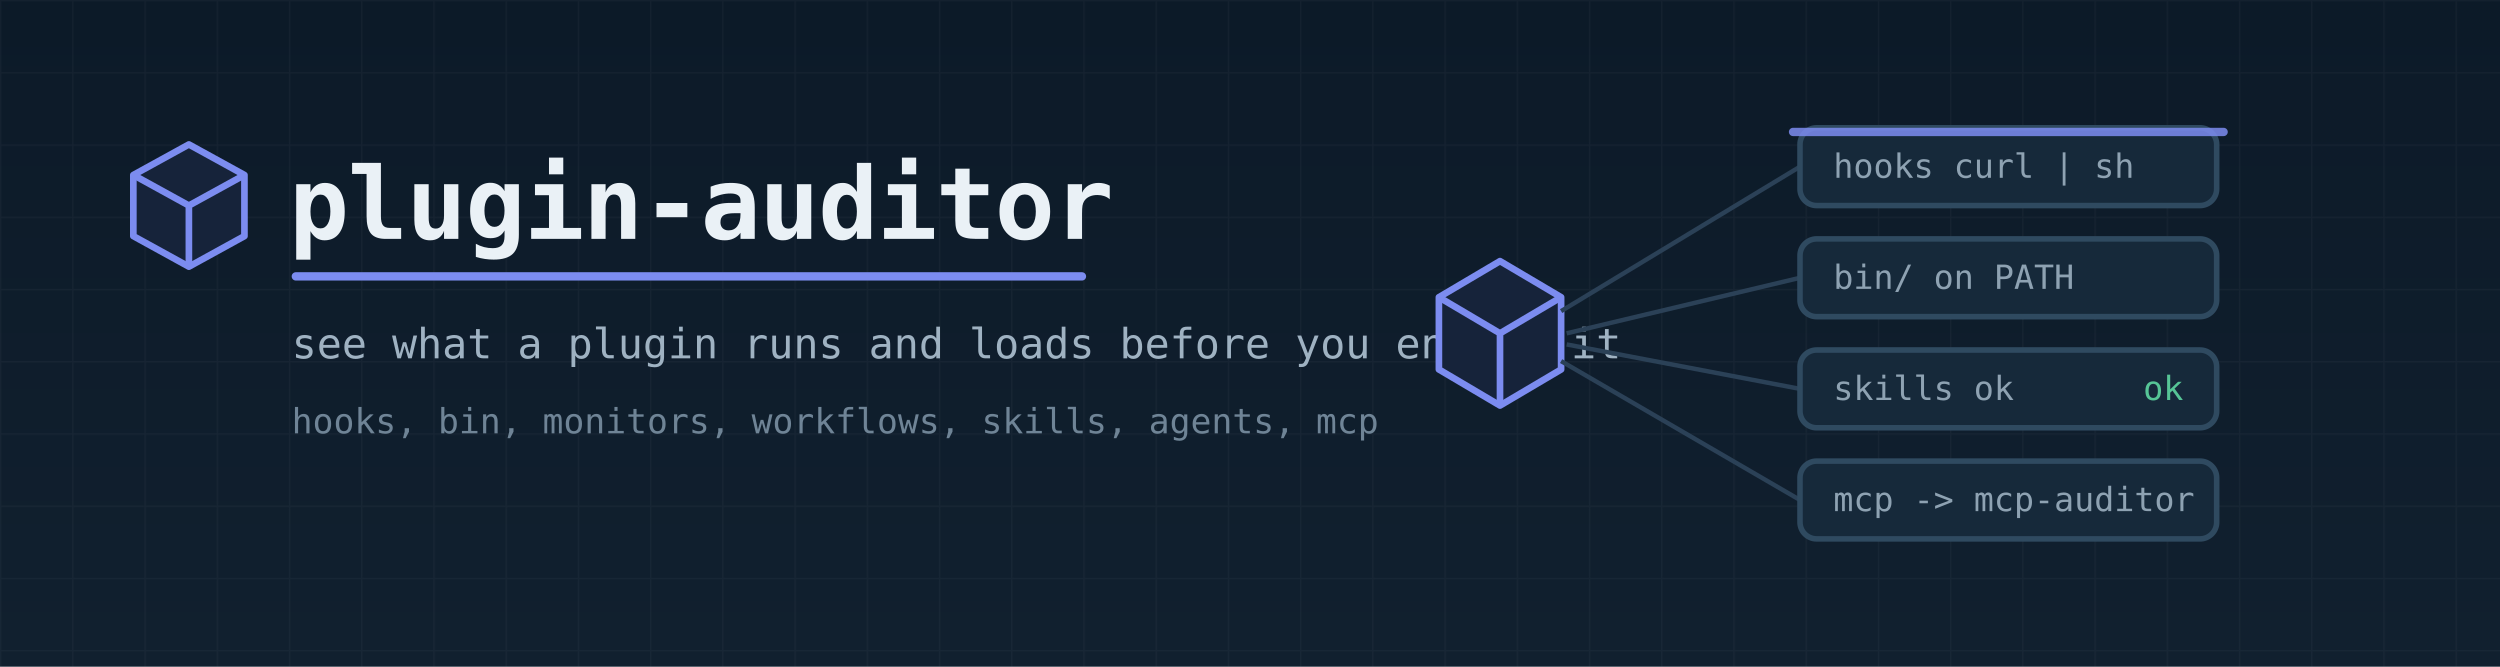
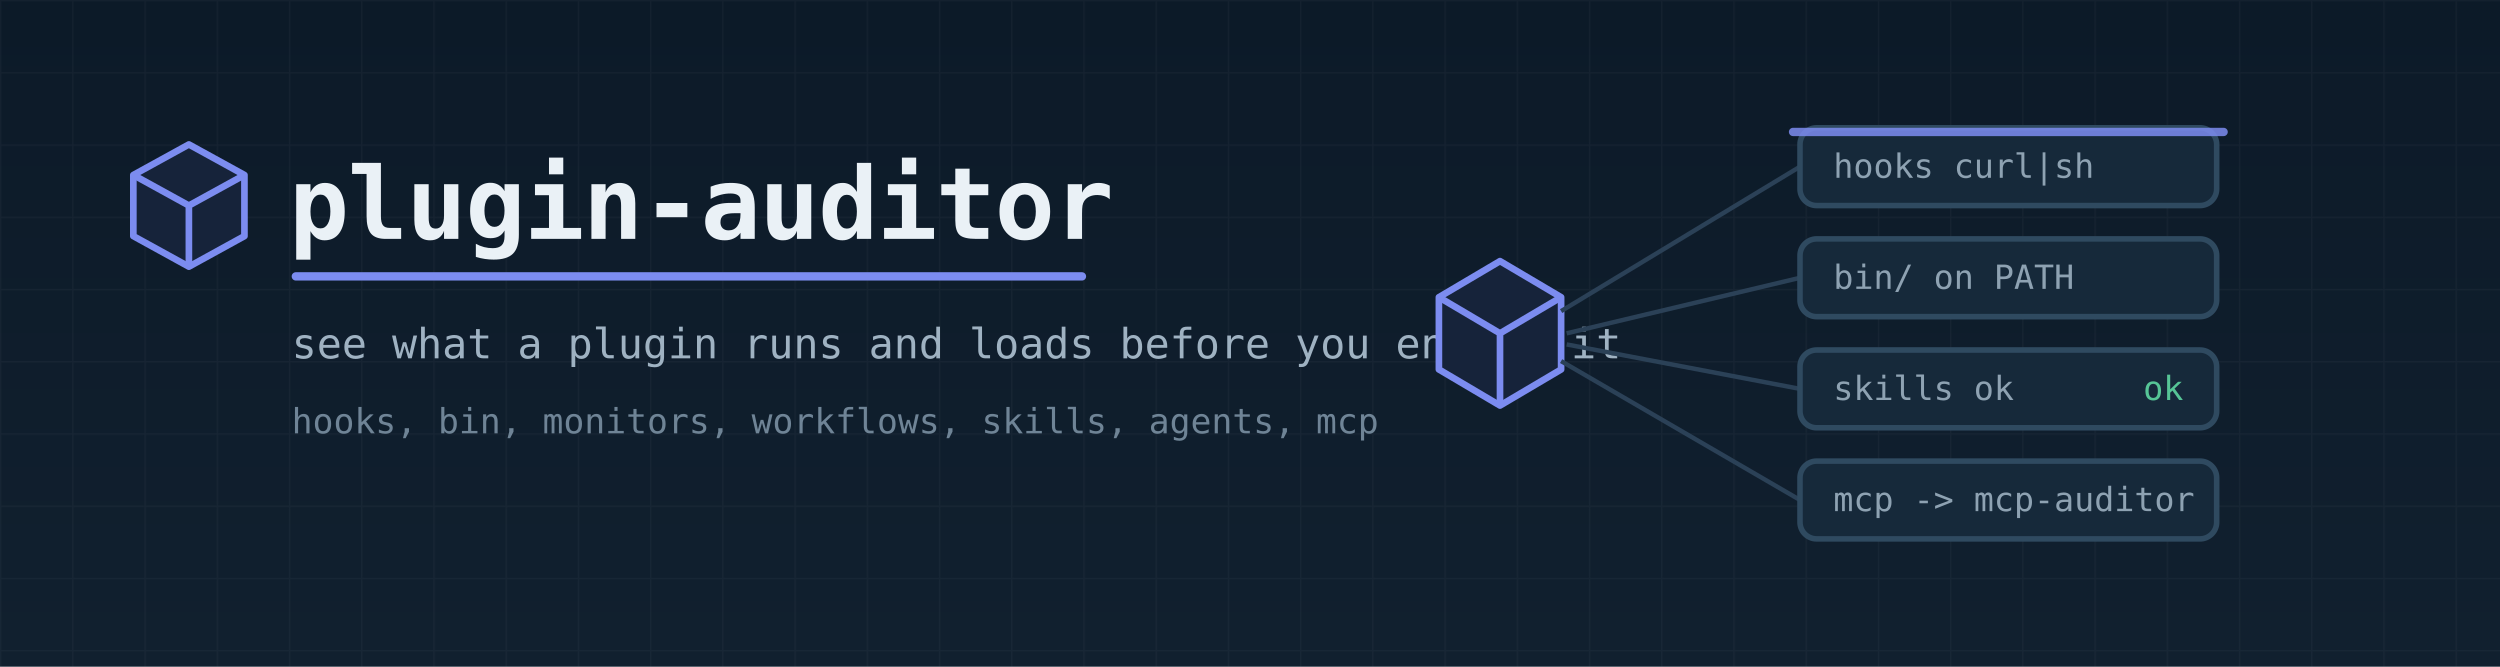
<svg xmlns="http://www.w3.org/2000/svg" viewBox="0 0 900 240" width="900" height="240" role="img" aria-label="plugin-auditor — inspect a plugin bundle's components before enabling it">
  <defs>
    <linearGradient id="bg" x1="0" y1="0" x2="0" y2="1">
      <stop offset="0" stop-color="#0c1a28" />
      <stop offset="1" stop-color="#11202f" />
    </linearGradient>
    <pattern id="grid" width="26" height="26" patternUnits="userSpaceOnUse">
      <path d="M26 0 H0 V26" fill="none" stroke="#ffffff" stroke-opacity="0.035" stroke-width="1" />
    </pattern>
  </defs>
  <rect width="900" height="240" fill="url(#bg)" />
  <rect width="900" height="240" fill="url(#grid)" />
  <g transform="translate(46,50)" fill="none" stroke="#7c8cf0" stroke-width="2.4" stroke-linejoin="round">
    <path d="M22 2 L42 13 V35 L22 46 L2 35 V13 Z" fill="#16233a" />
    <path d="M2 13 L22 24 L42 13 M22 24 V46" />
  </g>
  <text x="104" y="86" font-family="ui-monospace,'SF Mono',Menlo,Consolas,monospace" font-size="36" font-weight="700" fill="#eaf1f6" letter-spacing="-0.5">plugin-auditor</text>
  <rect x="105" y="98" width="286" height="3" rx="1.5" fill="#7c8cf0" />
  <text x="105" y="129" font-family="ui-monospace,'SF Mono',Menlo,Consolas,monospace" font-size="15" fill="#9fb2c2">see what a plugin runs and loads before you enable it</text>
  <text x="105" y="156" font-family="ui-monospace,'SF Mono',Menlo,Consolas,monospace" font-size="12.5" fill="#6f8496">hooks,  bin,  monitors,  workflows,  skills,  agents,  mcp</text>
  <g font-family="ui-monospace,'SF Mono',Menlo,Consolas,monospace" font-size="12">
    <g transform="translate(540,120)" fill="none" stroke="#7c8cf0" stroke-width="2.4" stroke-linejoin="round">
      <path d="M0 -26 L22 -13 V13 L0 26 L-22 13 V-13 Z" fill="#16233a" />
      <path d="M-22 -13 L0 0 L22 -13 M0 0 V26" />
    </g>
    <g stroke="#2b4157" stroke-width="1.6">
      <line x1="562" y1="112" x2="648" y2="60" />
      <line x1="564" y1="120" x2="648" y2="100" />
      <line x1="564" y1="124" x2="648" y2="140" />
      <line x1="562" y1="130" x2="648" y2="180" />
    </g>
    <g>
      <rect x="648" y="46" width="150" height="28" rx="6" fill="#16293a" stroke="#2f4a60" stroke-width="2">
        <animate attributeName="stroke" keyTimes="0;0.30;0.34;0.92;0.96;1" values="#2f4a60;#2f4a60;#e0564a;#e0564a;#2f4a60;#2f4a60" dur="8s" repeatCount="indefinite" />
      </rect>
-       <text x="660" y="64" fill="#8ea2b2">hooks  curl | sh</text>
+       <text x="660" y="64" fill="#8ea2b2">hooks  curl|sh</text>
      <text x="786" y="64" text-anchor="end" fill="#ff6f61" opacity="0">!
        <animate attributeName="opacity" keyTimes="0;0.32;0.36;0.92;0.96;1" values="0;0;1;1;0;0" dur="8s" repeatCount="indefinite" />
      </text>
    </g>
    <g>
      <rect x="648" y="86" width="150" height="28" rx="6" fill="#16293a" stroke="#2f4a60" stroke-width="2">
        <animate attributeName="stroke" keyTimes="0;0.44;0.48;0.92;0.96;1" values="#2f4a60;#2f4a60;#e0564a;#e0564a;#2f4a60;#2f4a60" dur="8s" repeatCount="indefinite" />
      </rect>
      <text x="660" y="104" fill="#8ea2b2">bin/  on PATH</text>
      <text x="786" y="104" text-anchor="end" fill="#ff6f61" opacity="0">!
        <animate attributeName="opacity" keyTimes="0;0.46;0.50;0.92;0.96;1" values="0;0;1;1;0;0" dur="8s" repeatCount="indefinite" />
      </text>
    </g>
    <g>
      <rect x="648" y="126" width="150" height="28" rx="6" fill="#16293a" stroke="#2f4a60" stroke-width="2" />
      <text x="660" y="144" fill="#8ea2b2">skills  ok</text>
      <text x="786" y="144" text-anchor="end" fill="#56c596">ok</text>
    </g>
    <g>
      <rect x="648" y="166" width="150" height="28" rx="6" fill="#16293a" stroke="#2f4a60" stroke-width="2" />
      <text x="660" y="184" fill="#8ea2b2">mcp  -&gt; mcp-auditor</text>
    </g>
    <rect x="644" y="46" width="158" height="3" rx="1.5" fill="#7c8cf0" opacity="0.85">
      <animate attributeName="y" keyTimes="0;0.08;0.80;1" values="46;46;192;192" dur="8s" repeatCount="indefinite" />
      <animate attributeName="opacity" keyTimes="0;0.08;0.09;0.80;0.82;1" values="0;0;0.85;0.85;0;0" dur="8s" repeatCount="indefinite" />
    </rect>
  </g>
</svg>
